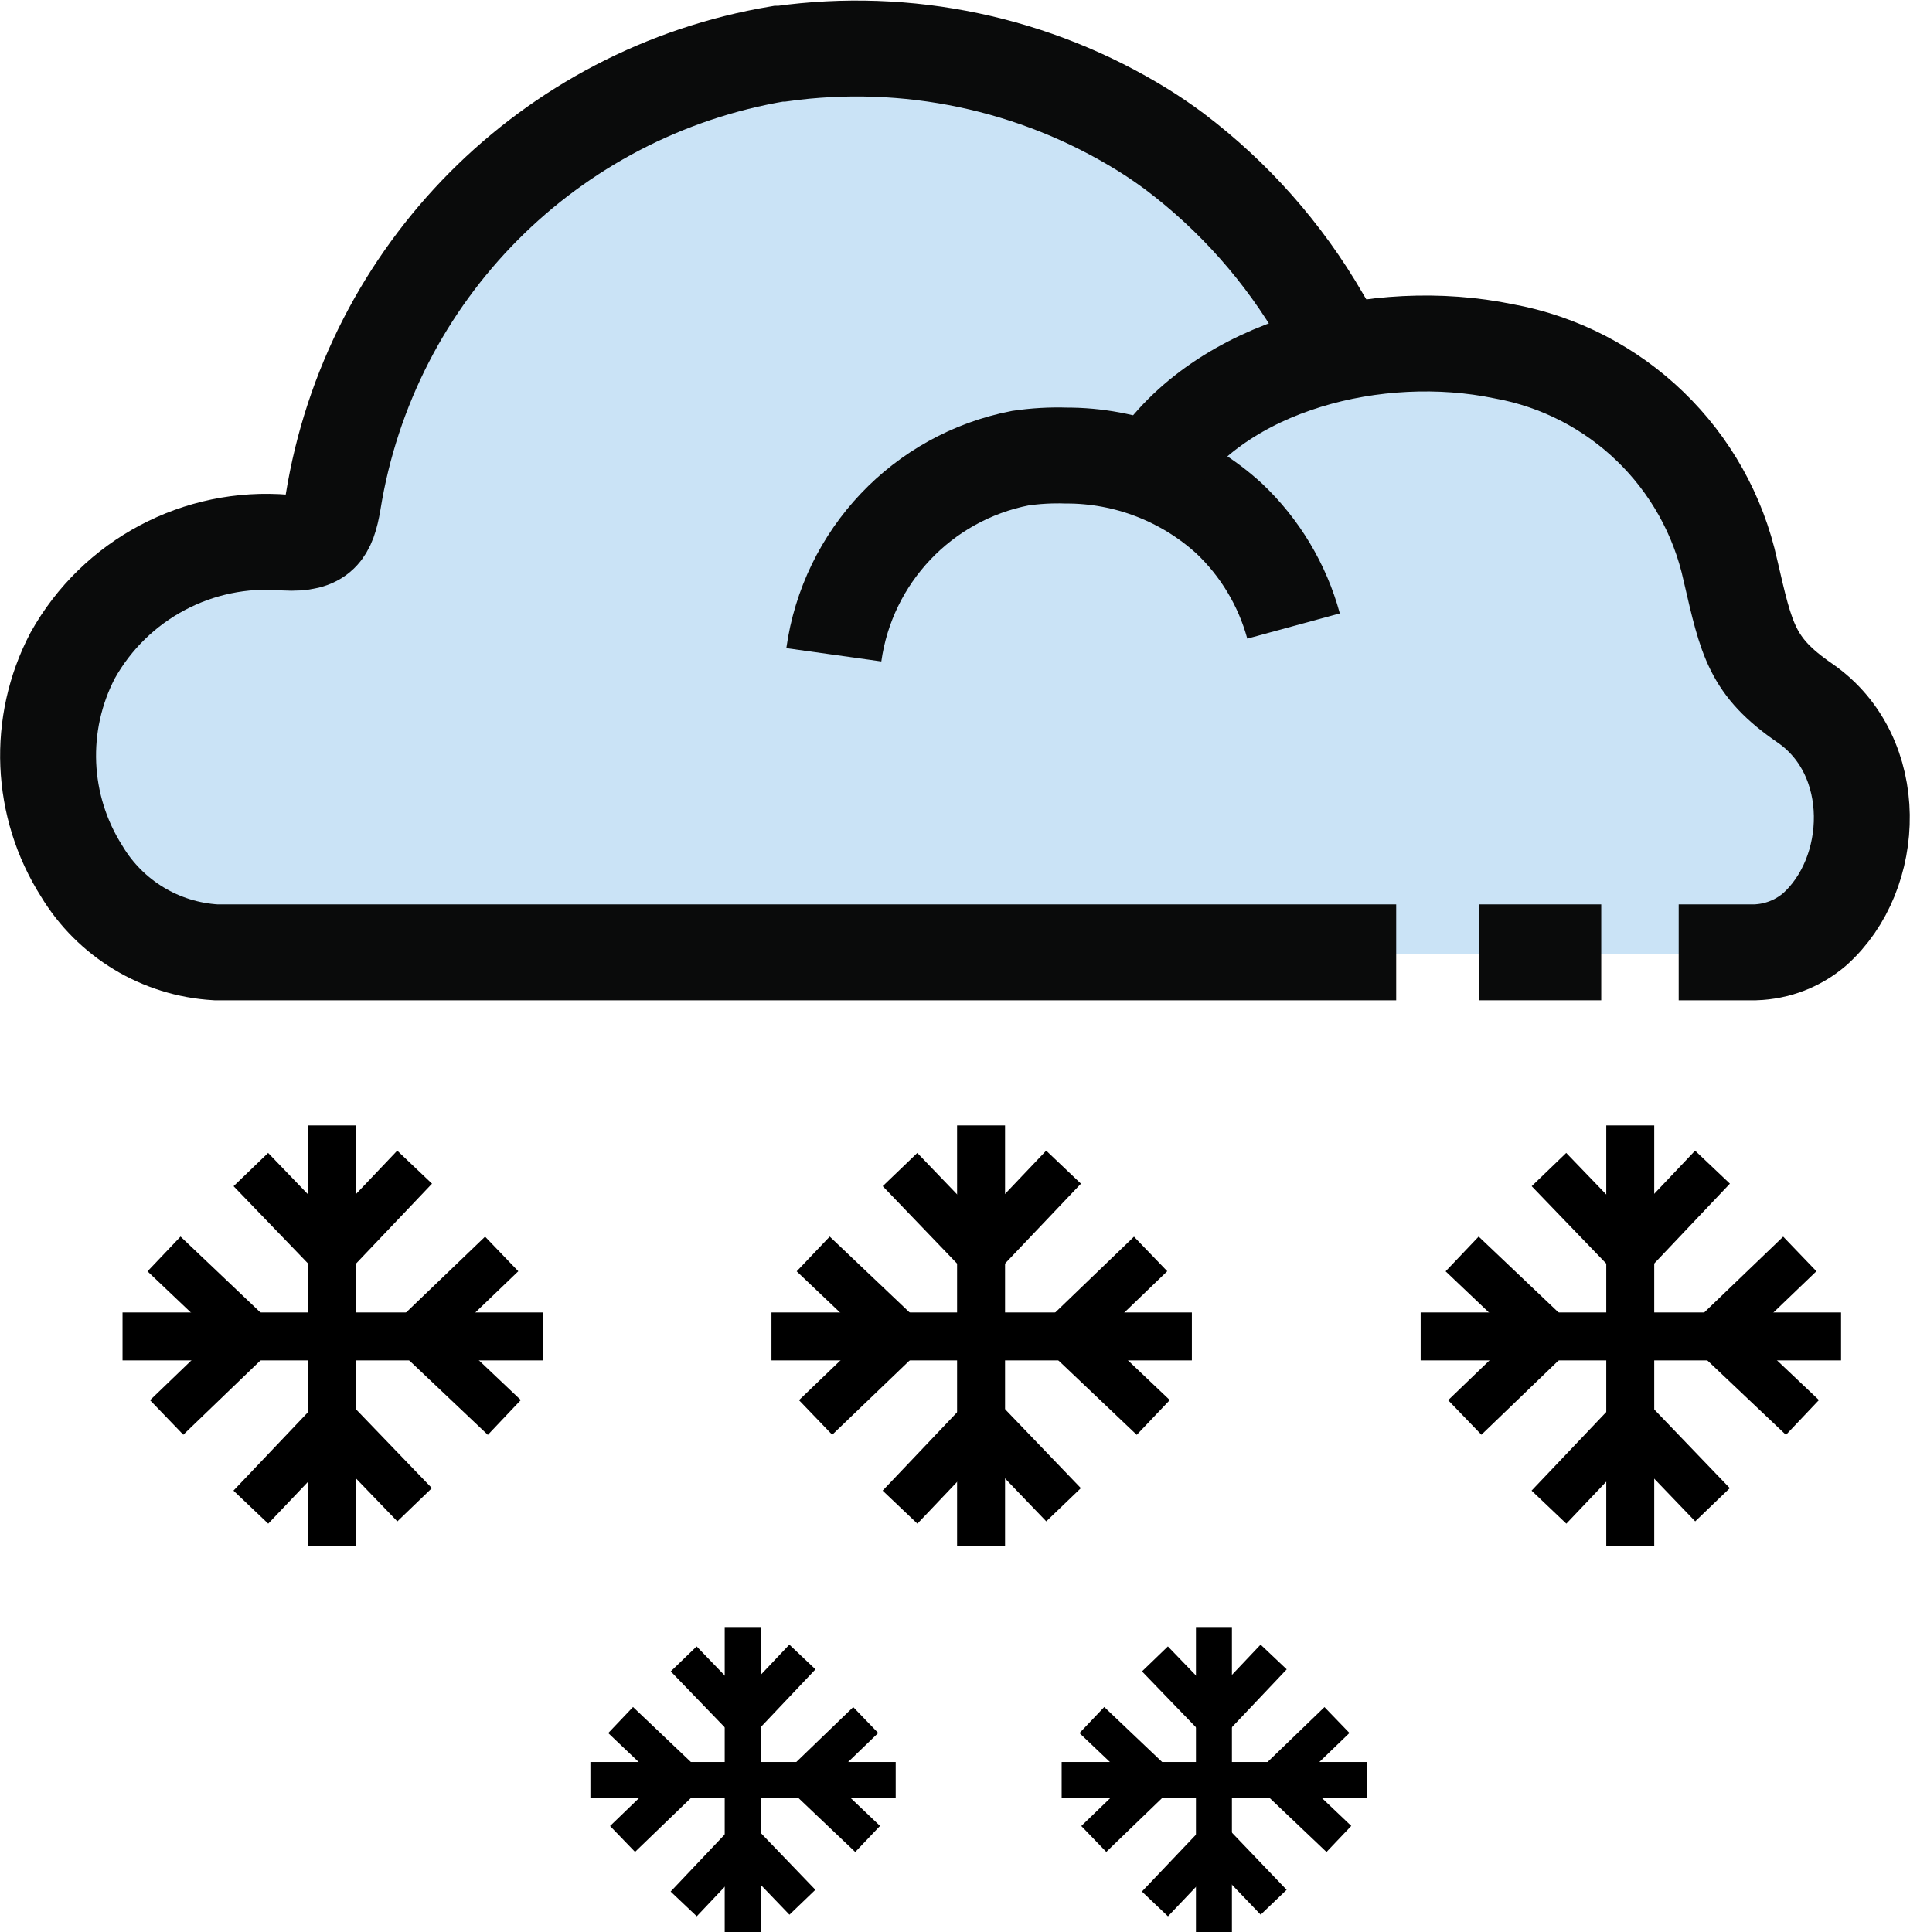
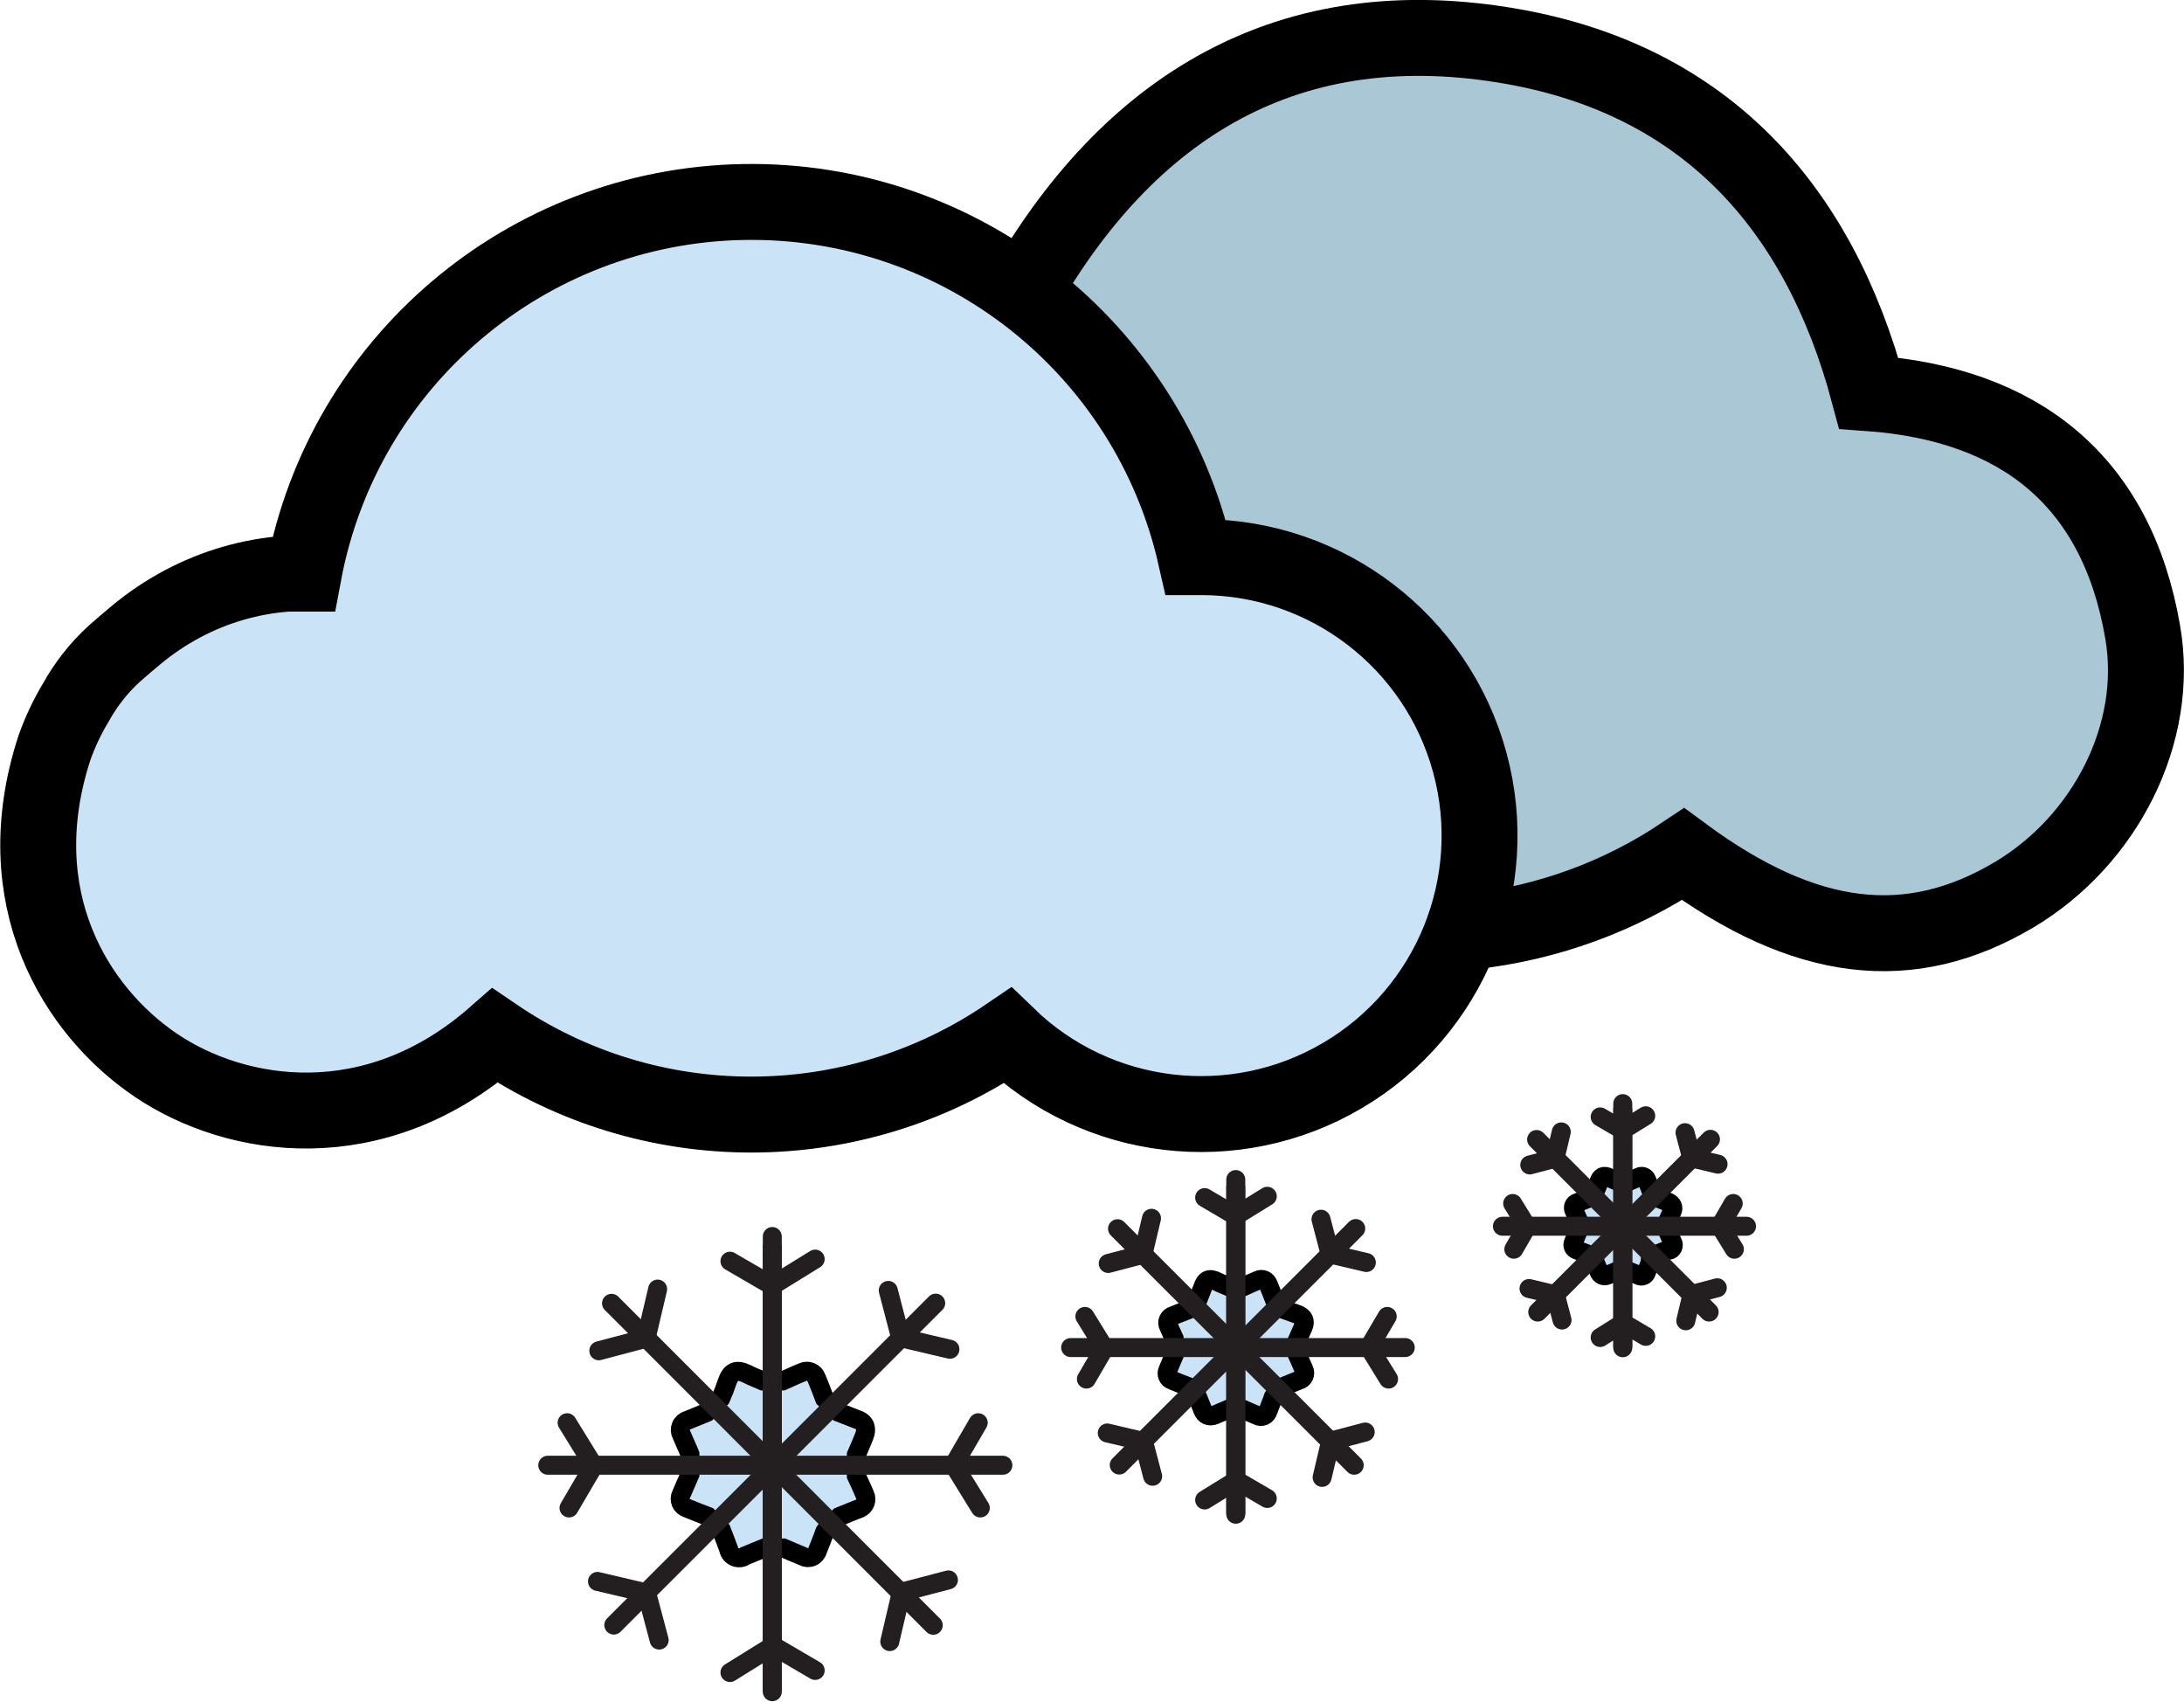
- <svg xmlns="http://www.w3.org/2000/svg" viewBox="0 0 79.62 80.58">
+ <svg xmlns="http://www.w3.org/2000/svg" viewBox="0 0 115.07 89.62">
  <defs>
-     <style>.cls-1{fill:#cae3f6;}.cls-2,.cls-3,.cls-4{fill:none;stroke-miterlimit:10;}.cls-2,.cls-3{stroke:#000;}.cls-2{stroke-width:1.5px;}.cls-3{stroke-width:2px;}.cls-4{stroke:#0a0b0b;stroke-width:4px;}</style>
+     <style>.cls-1{fill:#cae3f6;}.cls-2{fill:#aac7d5;}.cls-3,.cls-4,.cls-5,.cls-6{fill:none;stroke-miterlimit:10;}.cls-3,.cls-6{stroke:#000;}.cls-4,.cls-5{stroke:#231f20;}.cls-5{stroke-linecap:round;}.cls-6{stroke-width:4px;}</style>
  </defs>
  <g id="Layer_2" data-name="Layer 2">
    <g id="Layer_1-2" data-name="Layer 1">
-       <path class="cls-1" d="M58.62,39.79H9.71a6.89,6.89,0,0,1-5.55-3.41,9,9,0,0,1,8.42-13.85c1.47.08,1.78-.47,2-1.71A22.62,22.62,0,0,1,33,2l.11,0a22.28,22.28,0,0,1,15,3.22,15.43,15.43,0,0,1,1.31.91,23.1,23.1,0,0,1,6.07,7l.71,1.21" />
-       <path class="cls-1" d="M35.31,27.27A9.77,9.77,0,0,1,43,19a10.75,10.75,0,0,1,1.91-.14,9.86,9.86,0,0,1,6.75,2.65A9.55,9.55,0,0,1,54.36,26" />
-       <path class="cls-1" d="M48.52,19.47c2.83-4.43,9.34-6.06,14.54-5a11.88,11.88,0,0,1,9.41,9.23c.67,2.91.88,4,3.09,5.58,3.16,2.22,2.94,7.18.38,9.52a3.92,3.92,0,0,1-2.44,1H56.58" />
-       <line class="cls-1" x1="62.05" y1="39.79" x2="67.11" y2="39.79" />
-       <polyline class="cls-2" points="48.16 79.41 50.66 76.78 53.11 79.34" />
-       <polyline class="cls-2" points="53.11 69.11 50.62 71.74 48.16 69.19" />
-       <line class="cls-2" x1="50.62" y1="67.86" x2="50.62" y2="80.58" />
-       <polyline class="cls-2" points="55.83 76.7 53.2 74.2 55.75 71.74" />
-       <polyline class="cls-2" points="45.53 71.74 48.16 74.24 45.61 76.7" />
-       <line class="cls-2" x1="44.27" y1="74.24" x2="57" y2="74.24" />
-       <polyline class="cls-2" points="28.51 79.41 31 76.78 33.46 79.34" />
-       <polyline class="cls-2" points="33.46 69.11 30.97 71.74 28.51 69.19" />
-       <line class="cls-2" x1="30.97" y1="67.86" x2="30.97" y2="80.58" />
-       <polyline class="cls-2" points="36.18 76.7 33.55 74.2 36.1 71.74" />
-       <polyline class="cls-2" points="25.88 71.74 28.51 74.24 25.96 76.7" />
-       <line class="cls-2" x1="24.62" y1="74.24" x2="37.35" y2="74.24" />
-       <polyline class="cls-3" points="64.59 62.86 68.03 59.24 71.41 62.76" />
-       <polyline class="cls-3" points="71.41 48.68 67.98 52.3 64.59 48.78" />
-       <line class="cls-3" x1="67.98" y1="46.94" x2="67.98" y2="64.47" />
-       <polyline class="cls-3" points="75.16 59.12 71.53 55.68 75.05 52.3" />
-       <polyline class="cls-3" points="60.97 52.3 64.59 55.74 61.08 59.12" />
-       <line class="cls-3" x1="59.24" y1="55.74" x2="76.77" y2="55.74" />
-       <polyline class="cls-3" points="37.53 62.86 40.97 59.24 44.35 62.76" />
-       <polyline class="cls-3" points="44.35 48.68 40.91 52.3 37.53 48.78" />
-       <line class="cls-3" x1="40.91" y1="46.94" x2="40.91" y2="64.47" />
-       <polyline class="cls-3" points="48.09 59.12 44.47 55.68 47.98 52.3" />
-       <polyline class="cls-3" points="33.91 52.3 37.53 55.74 34.01 59.12" />
-       <line class="cls-3" x1="32.17" y1="55.74" x2="49.7" y2="55.74" />
-       <polyline class="cls-3" points="10.46 62.86 13.9 59.24 17.29 62.76" />
-       <polyline class="cls-3" points="17.29 48.68 13.85 52.3 10.46 48.78" />
-       <line class="cls-3" x1="13.85" y1="46.94" x2="13.85" y2="64.47" />
-       <polyline class="cls-3" points="21.03 59.12 17.4 55.68 20.92 52.3" />
-       <polyline class="cls-3" points="6.84 52.3 10.46 55.74 6.95 59.12" />
-       <line class="cls-3" x1="5.11" y1="55.74" x2="22.64" y2="55.74" />
-       <path class="cls-4" d="M58.22,39.72H9a7,7,0,0,1-5.59-3.38,9,9,0,0,1-.38-9,9.25,9.25,0,0,1,8.86-4.71c1.48.08,1.79-.46,2-1.69A22.6,22.6,0,0,1,32.47,2.24h.12A22.69,22.69,0,0,1,47.66,5.42q.66.41,1.32.9a23.26,23.26,0,0,1,6.11,6.91l.71,1.2" />
-       <path class="cls-4" d="M34.77,27.31a9.73,9.73,0,0,1,7.77-8.2A10.79,10.79,0,0,1,44.46,19a10.05,10.05,0,0,1,6.79,2.62,9.68,9.68,0,0,1,2.69,4.49" />
-       <path class="cls-4" d="M48.06,19.57c2.85-4.38,9.4-6,14.63-4.92a11.85,11.85,0,0,1,9.47,9.15c.67,2.89.88,4,3.11,5.53,3.18,2.2,3,7.12.39,9.44a4,4,0,0,1-2.47.95H70" />
-       <line class="cls-4" x1="61.67" y1="39.72" x2="66.77" y2="39.72" />
+       <path class="cls-1" d="M45.57,78.75c-.14-.34-.3-.68-.45-1V76.64c.15-.33.28-.65.42-1s.08-.69-.35-.85l-1-.39-.75-.73c-.15-.39-.28-.74-.43-1.09a.53.53,0,0,0-.73-.29c-.19.07-.37.16-.56.24l-.49.22H40.19c-.29-.13-.56-.23-.81-.36-.59-.29-.88-.15-1.08.44a7.82,7.82,0,0,1-.32.83l-.75.75-1,.41a.53.53,0,0,0-.32.77c.12.29.26.58.38.87l.06.15v1.06l-.46,1.06a.51.51,0,0,0,.31.72l.57.23.52.2.72.73c.13.34.26.66.38,1a.56.56,0,0,0,.88.35l1-.41h1l.54.23.5.21a.53.53,0,0,0,.77-.32c.12-.3.24-.6.35-.9,0,0,0-.07.07-.15l.73-.73.87-.35.21-.08A.53.53,0,0,0,45.57,78.75Z" />
+       <path class="cls-1" d="M68.7,72.15l-.34-.77v-.79l.31-.7c.13-.32,0-.51-.26-.63L67.69,69l-.55-.54c-.11-.28-.21-.54-.32-.8a.38.38,0,0,0-.53-.22l-.42.18-.35.16h-.78c-.21-.09-.41-.16-.6-.26-.43-.22-.64-.11-.78.33-.07.2-.16.39-.24.6l-.55.56-.76.3a.39.39,0,0,0-.24.56c.1.21.19.43.29.64l0,.11v.78c-.11.27-.23.52-.33.78a.38.38,0,0,0,.22.53l.42.17.39.15.52.53c.1.25.2.48.29.72s.32.4.64.26l.7-.3h.77l.39.17.37.16a.39.39,0,0,0,.57-.24c.08-.22.17-.44.25-.65,0,0,0-.06.05-.12l.54-.53.64-.26.15-.06A.39.39,0,0,0,68.7,72.15Z" />
+       <path class="cls-1" d="M88.12,65.44l-.24-.55v-.58c.08-.18.15-.35.23-.52s0-.36-.19-.45l-.53-.21-.4-.4c-.08-.2-.15-.39-.23-.57a.28.28,0,0,0-.39-.16l-.3.13-.26.11h-.57l-.43-.19c-.32-.16-.47-.08-.58.24a4,4,0,0,1-.17.44l-.4.41-.56.22a.28.28,0,0,0-.17.4l.21.48a.34.34,0,0,1,0,.08v.56c-.08.2-.16.38-.24.57a.28.28,0,0,0,.16.39l.31.12.28.11.38.39c.08.18.14.35.21.52s.23.3.47.19l.51-.22h.56l.29.12.27.12a.28.28,0,0,0,.41-.18c.06-.16.12-.32.19-.48a.44.44,0,0,1,0-.08l.39-.39.47-.19.12,0A.28.28,0,0,0,88.12,65.44Z" />
+       <path class="cls-2" d="M76.34,49.28a1.25,1.25,0,0,1,.78-.46,25,25,0,0,0,11.13-4.11c6.44,4.75,12,5.41,17.45,2.13,4.78-2.85,7.71-8.49,6.77-13.84-1.39-8-6.53-12-14.43-12.58C95.4,10.58,89.36,4,79.32,2.21,67.58.11,59,5.26,53.31,15.44" />
+       <path class="cls-1" d="M62.9,29.09l-.36,0a24,24,0,0,0-47,.87c-.29,0-.58,0-.87,0a14.09,14.09,0,0,0-5.53,1.59,14.8,14.8,0,0,0-2.35,1.57,14.06,14.06,0,0,0-1.17,1,10,10,0,0,0-2.06,2.5,13.13,13.13,0,0,0-1.13,2.4C-.15,47.07,3.58,53,7.8,55.88c4.37,2.94,11.5,4,17.85-1.57a24,24,0,0,0,27,0A14.67,14.67,0,1,0,62.9,29.09Z" />
+       <path class="cls-3" d="M45.57,78.75c-.14-.34-.3-.68-.45-1V76.64c.15-.33.28-.65.42-1s.08-.69-.35-.85l-1-.39-.75-.73c-.15-.39-.28-.74-.43-1.09a.53.53,0,0,0-.73-.29c-.19.07-.37.16-.56.24l-.49.22H40.19c-.29-.13-.56-.23-.81-.36-.59-.29-.88-.15-1.08.44a7.82,7.82,0,0,1-.32.83l-.75.75-1,.41a.53.53,0,0,0-.32.77c.12.29.26.58.38.87l.06.15v1.06l-.46,1.06a.51.51,0,0,0,.31.72l.57.23.52.2.72.73c.13.34.26.66.38,1a.56.56,0,0,0,.88.35l1-.41h1l.54.23.5.21a.53.53,0,0,0,.77-.32c.12-.3.24-.6.35-.9,0,0,0-.07.07-.15l.73-.73.87-.35.21-.08A.53.53,0,0,0,45.57,78.75Z" />
+       <line class="cls-4" x1="40.69" y1="65.59" x2="40.69" y2="89.12" />
+       <line class="cls-5" x1="40.69" y1="65.14" x2="40.69" y2="89.12" />
+       <polyline class="cls-5" points="38.46 66.44 40.68 67.73 42.95 66.33" />
+       <polyline class="cls-5" points="42.95 88 40.73 86.7 38.46 88.11" />
+       <line class="cls-5" x1="32.22" y1="68.66" x2="49.17" y2="85.62" />
+       <polyline class="cls-5" points="31.55 71.16 34.04 70.5 34.65 67.91" />
+       <polyline class="cls-5" points="49.97 83.23 47.49 83.88 46.88 86.48" />
+       <line class="cls-5" x1="49.3" y1="68.65" x2="32.34" y2="85.61" />
+       <polyline class="cls-5" points="46.8 67.98 47.45 70.47 50.05 71.08" />
+       <polyline class="cls-5" points="34.73 86.4 34.07 83.92 31.48 83.31" />
+       <line class="cls-5" x1="52.84" y1="77.19" x2="28.86" y2="77.19" />
+       <polyline class="cls-5" points="51.54 74.95 50.25 77.17 51.65 79.44" />
+       <polyline class="cls-5" points="29.98 79.44 31.28 77.22 29.88 74.95" />
+       <path class="cls-3" d="M68.7,72.15l-.34-.77v-.79l.31-.7c.13-.32,0-.51-.26-.63L67.69,69l-.55-.54c-.11-.28-.21-.54-.32-.8a.38.38,0,0,0-.53-.22l-.42.18-.35.16h-.78c-.21-.09-.41-.16-.6-.26-.43-.22-.64-.11-.78.33-.07.2-.16.39-.24.6l-.55.56-.76.3a.39.39,0,0,0-.24.56c.1.21.19.43.29.64l0,.11v.78c-.11.27-.23.52-.33.78a.38.38,0,0,0,.22.53l.42.17.39.15.52.53c.1.25.2.48.29.72s.32.4.64.26l.7-.3h.77l.39.17.37.16a.39.39,0,0,0,.57-.24c.08-.22.17-.44.25-.65,0,0,0-.06.05-.12l.54-.53.64-.26.15-.06A.39.39,0,0,0,68.7,72.15Z" />
+       <line class="cls-4" x1="65.11" y1="62.47" x2="65.11" y2="79.77" />
+       <line class="cls-5" x1="65.11" y1="62.14" x2="65.11" y2="79.77" />
+       <polyline class="cls-5" points="63.47 63.09 65.1 64.05 66.77 63.02" />
+       <polyline class="cls-5" points="66.77 78.94 65.14 77.99 63.47 79.02" />
+       <line class="cls-5" x1="58.88" y1="64.73" x2="71.35" y2="77.19" />
+       <polyline class="cls-5" points="58.39 66.56 60.22 66.08 60.67 64.18" />
+       <polyline class="cls-5" points="71.93 75.44 70.11 75.92 69.66 77.83" />
+       <line class="cls-5" x1="71.43" y1="64.72" x2="58.97" y2="77.18" />
+       <polyline class="cls-5" points="69.6 64.23 70.08 66.06 71.99 66.51" />
+       <polyline class="cls-5" points="60.73 77.77 60.25 75.94 58.34 75.49" />
+       <line class="cls-5" x1="74.04" y1="70.99" x2="56.41" y2="70.99" />
+       <polyline class="cls-5" points="73.09 69.35 72.13 70.98 73.16 72.65" />
+       <polyline class="cls-5" points="57.24 72.65 58.19 71.02 57.16 69.35" />
+       <path class="cls-3" d="M88.12,65.44l-.24-.55v-.58c.08-.18.15-.35.23-.52s0-.36-.19-.45l-.53-.21-.4-.4c-.08-.2-.15-.39-.23-.57a.28.28,0,0,0-.39-.16l-.3.13-.26.11h-.57l-.43-.19c-.32-.16-.47-.08-.58.24a4,4,0,0,1-.17.44l-.4.41-.56.22a.28.28,0,0,0-.17.4l.21.48a.34.34,0,0,1,0,.08v.56c-.08.2-.16.38-.24.57a.28.28,0,0,0,.16.39l.31.12.28.11.38.39c.08.18.14.35.21.52s.23.3.47.19l.51-.22h.56l.29.12.27.12a.28.28,0,0,0,.41-.18c.06-.16.12-.32.19-.48a.44.44,0,0,1,0-.08l.39-.39.47-.19.12,0A.28.28,0,0,0,88.12,65.44Z" />
+       <line class="cls-4" x1="85.5" y1="58.38" x2="85.5" y2="71" />
+       <line class="cls-5" x1="85.5" y1="58.14" x2="85.5" y2="71" />
+       <polyline class="cls-5" points="84.31 58.84 85.49 59.53 86.71 58.78" />
+       <polyline class="cls-5" points="86.71 70.4 85.52 69.7 84.31 70.46" />
+       <line class="cls-5" x1="80.96" y1="60.03" x2="90.05" y2="69.12" />
+       <polyline class="cls-5" points="80.6 61.37 81.93 61.02 82.26 59.63" />
+       <polyline class="cls-5" points="90.48 67.84 89.15 68.19 88.82 69.58" />
+       <line class="cls-5" x1="90.12" y1="60.02" x2="81.02" y2="69.12" />
+       <polyline class="cls-5" points="88.78 59.67 89.13 61 90.52 61.33" />
+       <polyline class="cls-5" points="82.3 69.54 81.95 68.21 80.56 67.88" />
+       <line class="cls-5" x1="92.02" y1="64.6" x2="79.16" y2="64.6" />
+       <polyline class="cls-5" points="91.32 63.4 90.63 64.59 91.38 65.81" />
+       <polyline class="cls-5" points="79.76 65.81 80.45 64.62 79.7 63.4" />
+       <path class="cls-6" d="M76.77,49.53a1.32,1.32,0,0,1,.77-.46A24.92,24.92,0,0,0,88.68,45c6.44,4.75,11.95,5.4,17.45,2.13,4.78-2.85,7.7-8.5,6.76-13.85-1.38-8-6.52-12-14.43-12.57C95.82,10.83,89.79,4.26,79.75,2.46,68,.36,59.45,5.51,53.73,15.7" />
+       <path class="cls-6" d="M63.32,29.35H63a24,24,0,0,0-47,.87l-.87,0a13.89,13.89,0,0,0-5.53,1.6A14.38,14.38,0,0,0,7.2,33.43c-.4.33-.79.67-1.17,1A10.11,10.11,0,0,0,4,37a13.24,13.24,0,0,0-1.13,2.39C.28,47.32,4,53.28,8.23,56.13s11.5,4,17.85-1.57a24,24,0,0,0,27,0A14.67,14.67,0,1,0,63.32,29.35Z" />
    </g>
  </g>
</svg>
